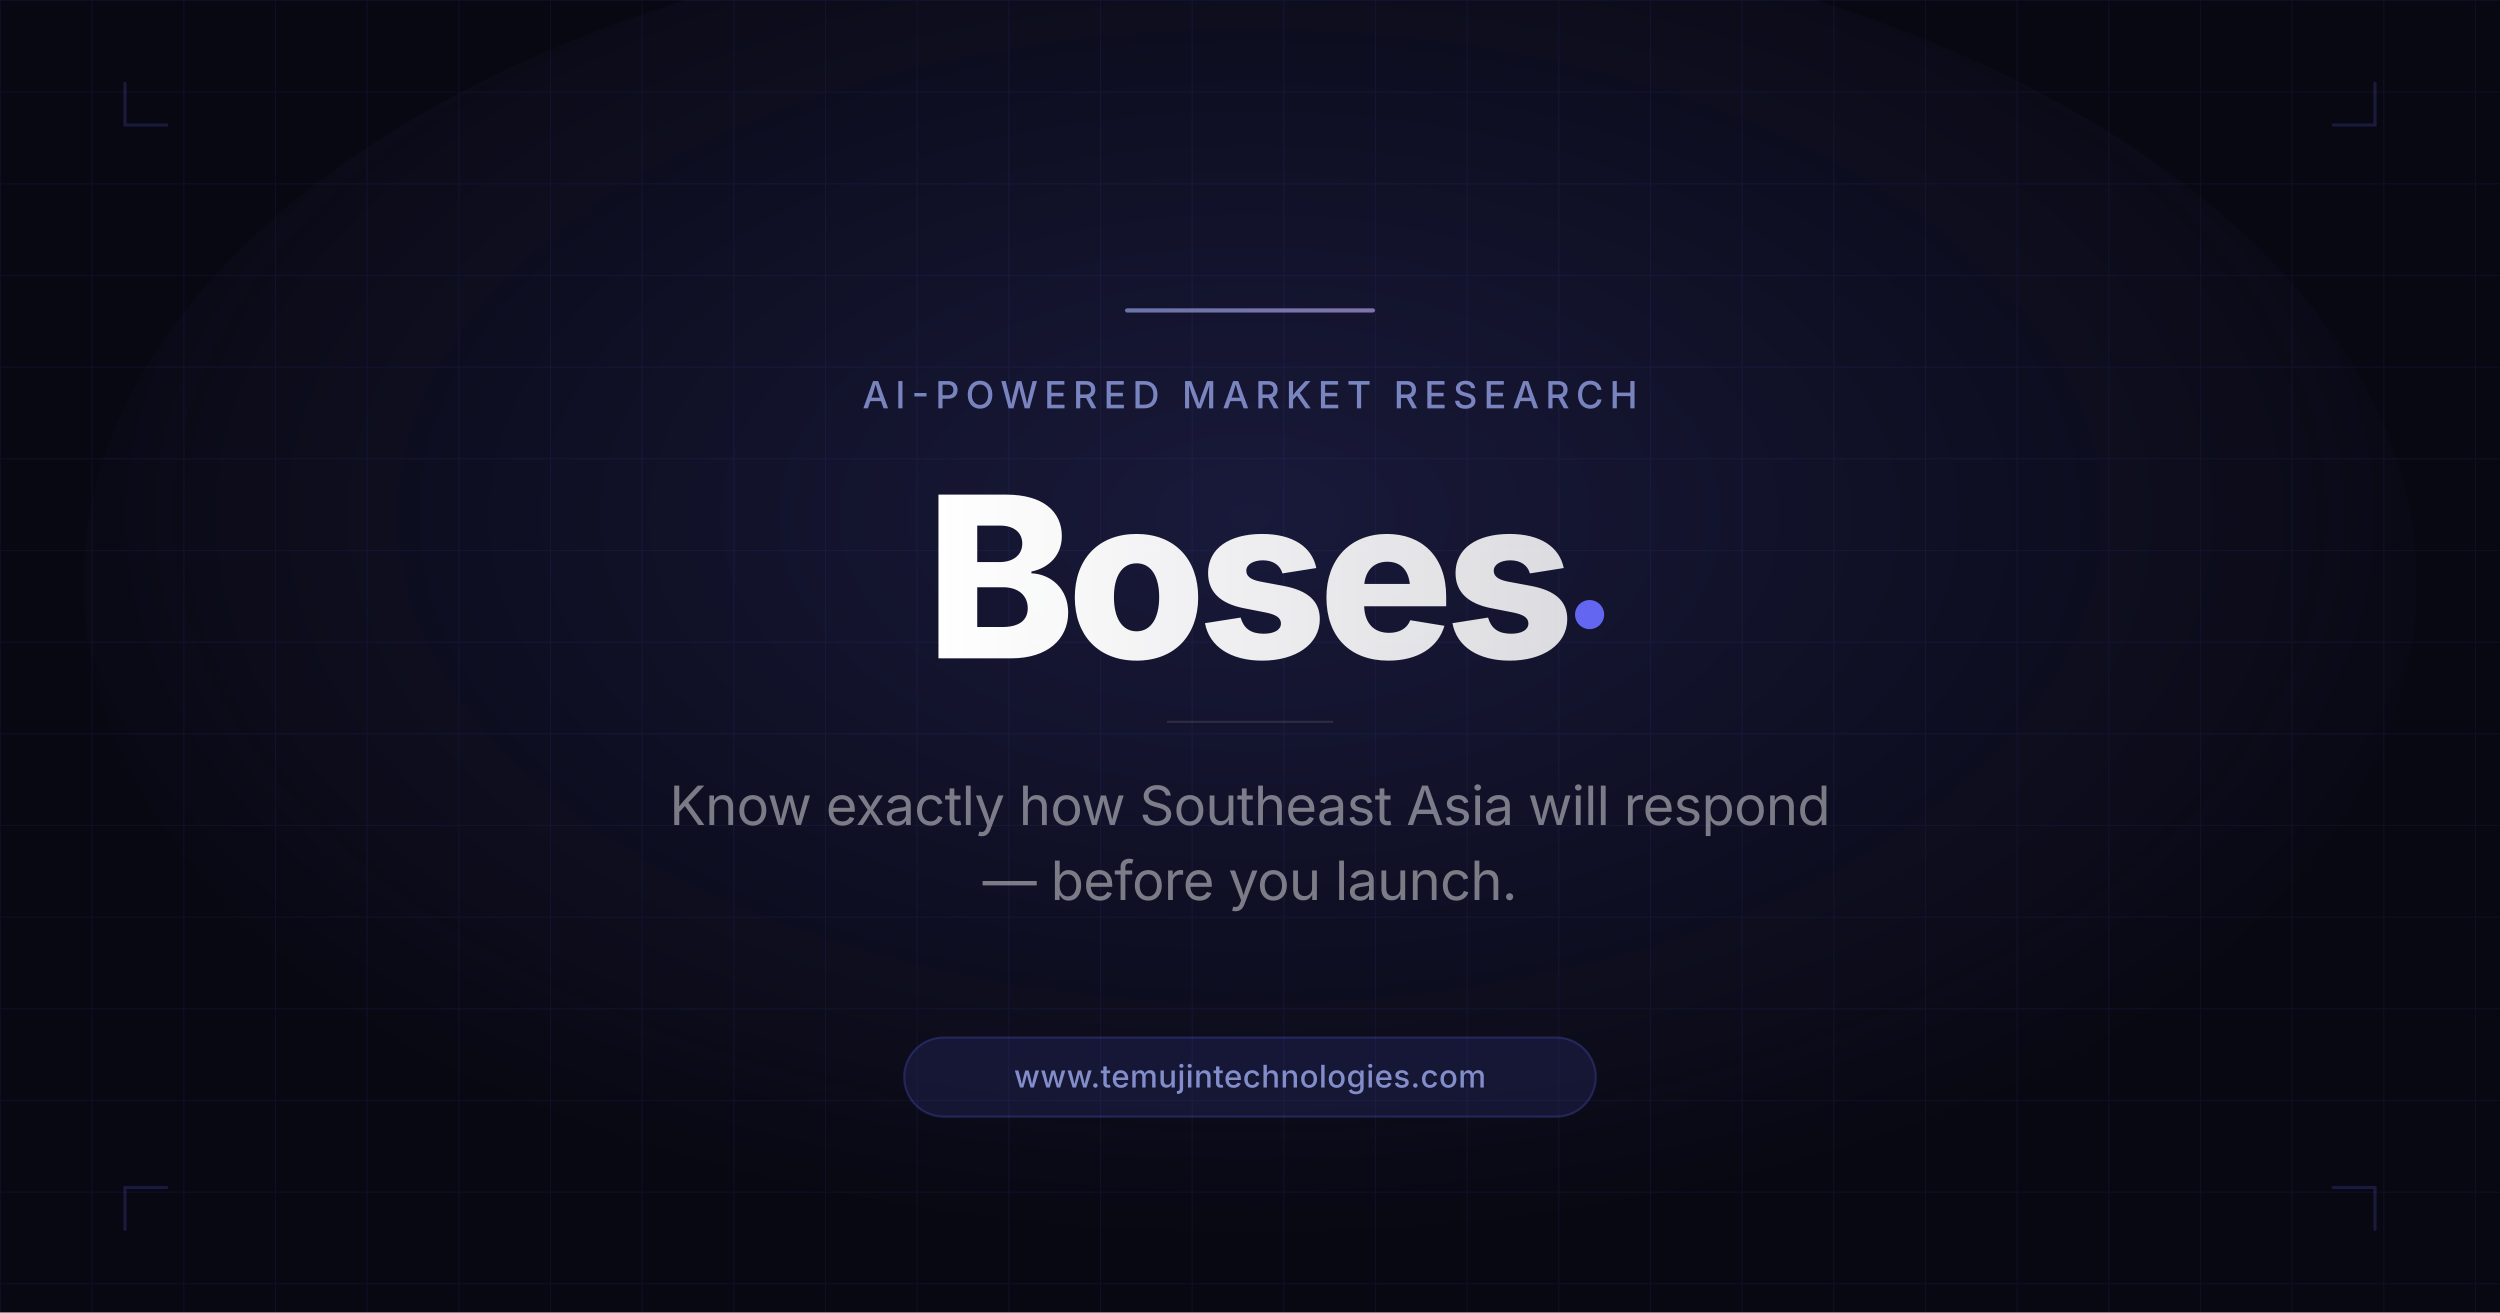
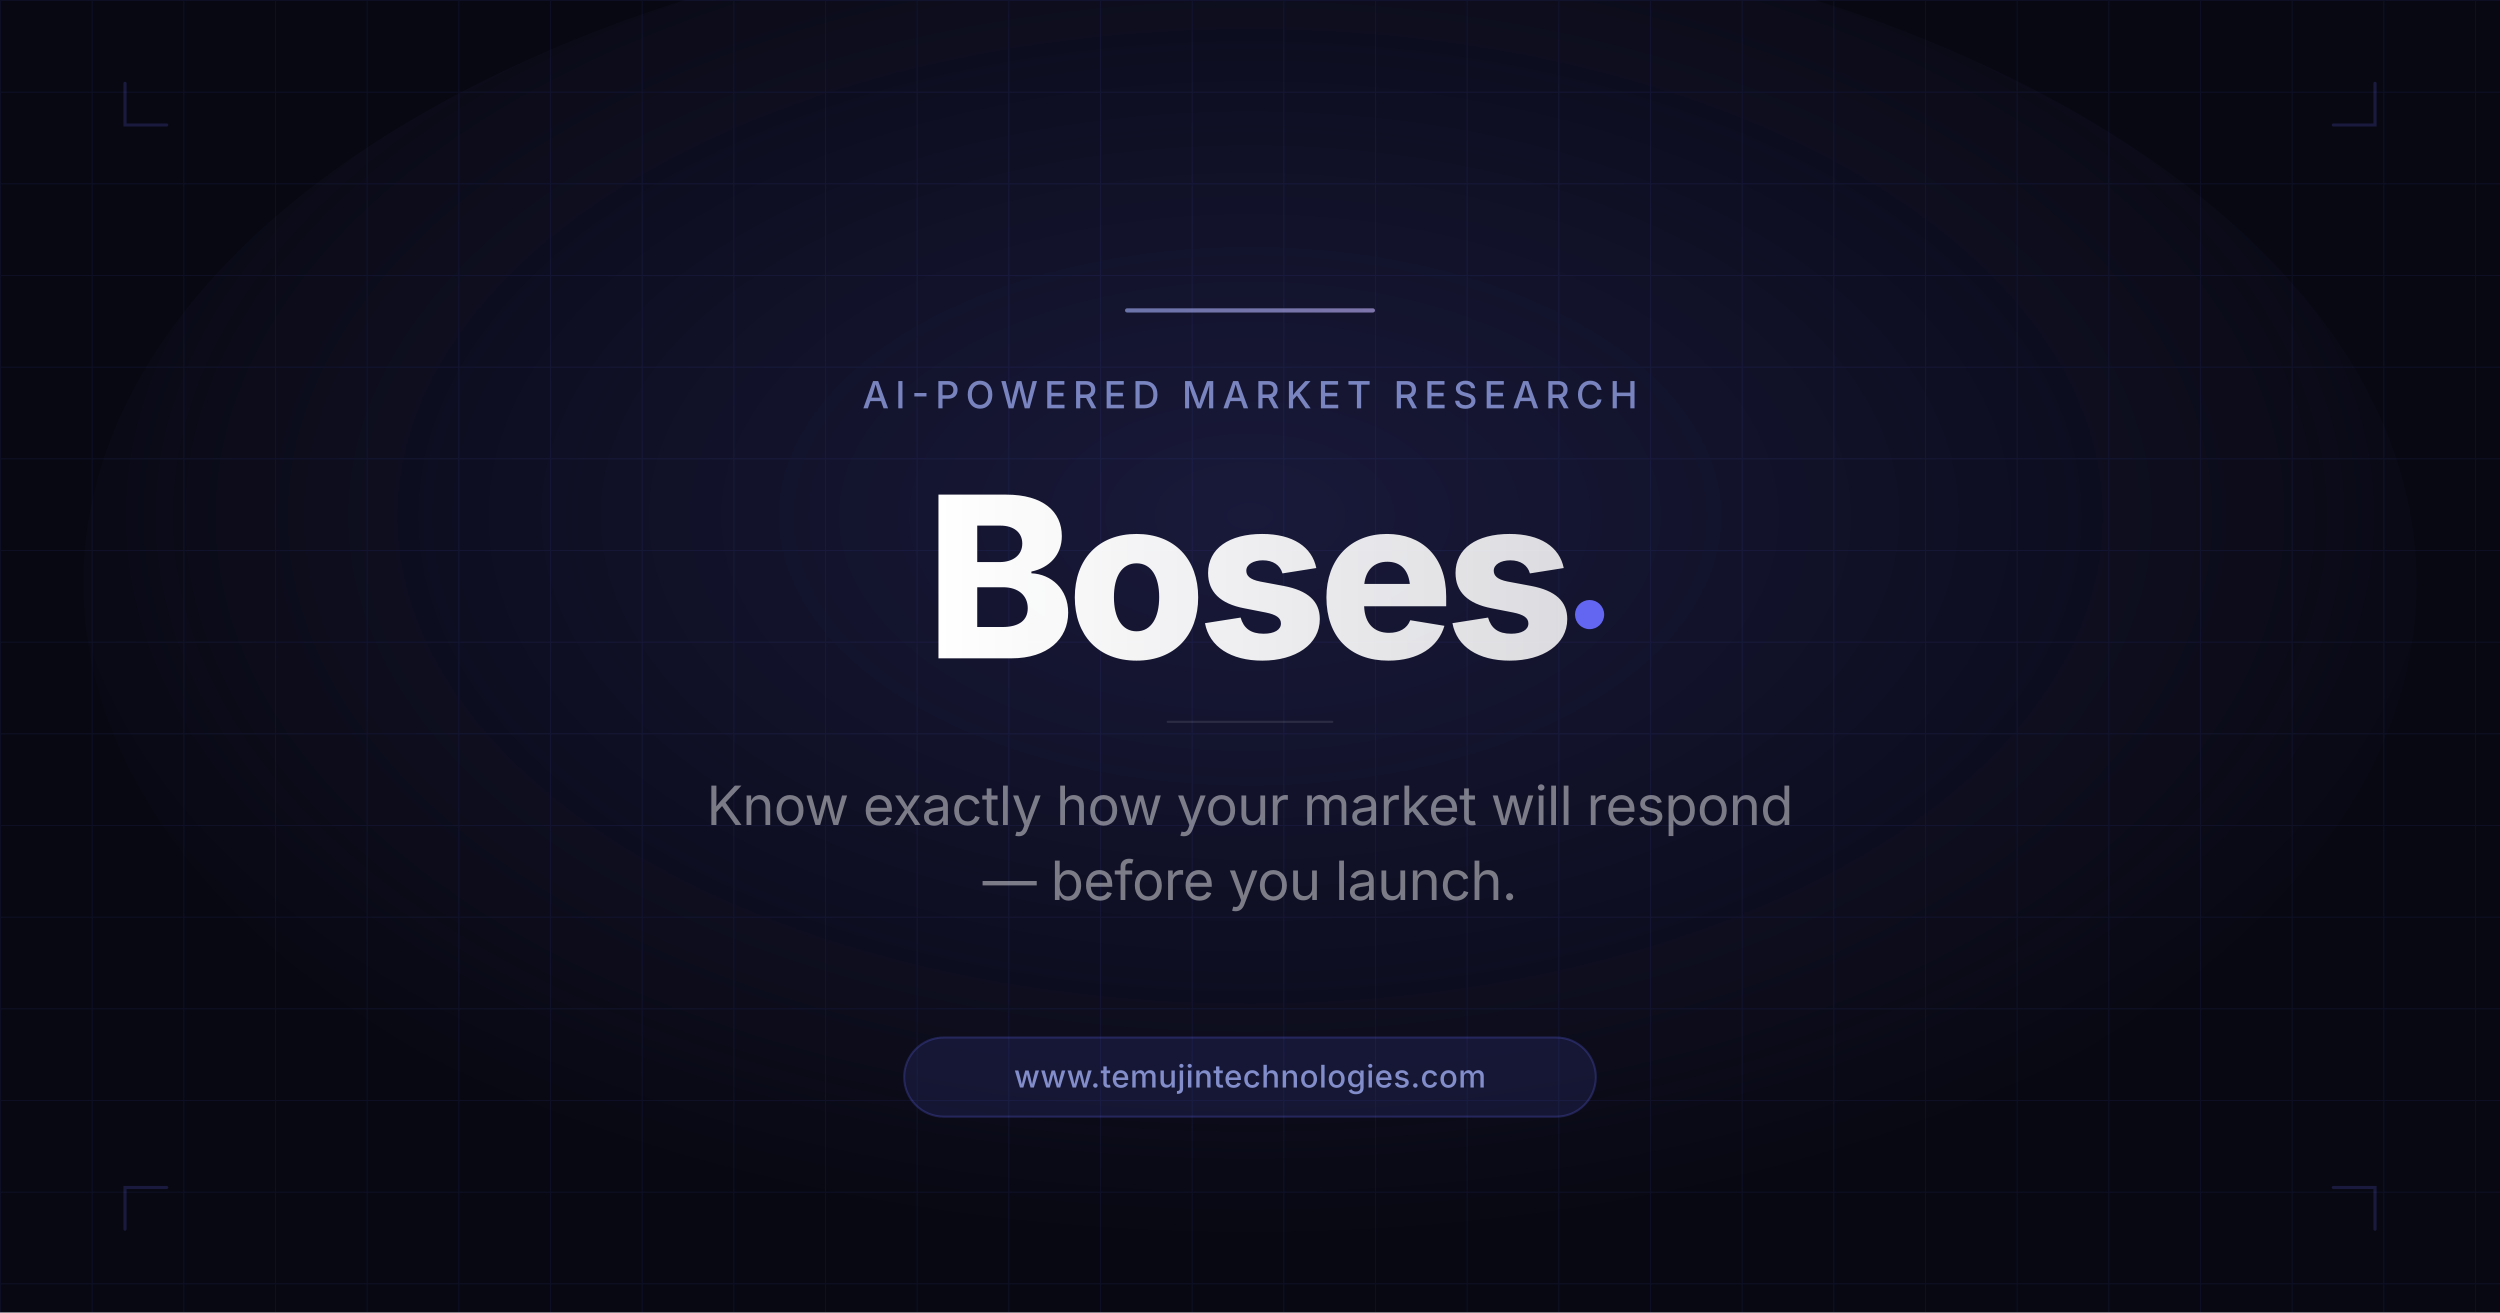
<svg xmlns="http://www.w3.org/2000/svg" width="1200" height="630" viewBox="0 0 1200 630">
  <defs>
    <pattern id="grid" width="44" height="44" patternUnits="userSpaceOnUse">
      <path d="M 44 0 L 0 0 0 44" fill="none" stroke="rgba(99,102,241,0.08)" stroke-width="1" />
    </pattern>
    <radialGradient id="glow" cx="50%" cy="45%" r="55%">
      <stop offset="0%" stop-color="#6366f1" stop-opacity="0.18" />
      <stop offset="100%" stop-color="#6366f1" stop-opacity="0" />
    </radialGradient>
    <linearGradient id="wordmark-grad" x1="0%" y1="0%" x2="100%" y2="0%">
      <stop offset="0%" stop-color="#ffffff" />
      <stop offset="100%" stop-color="rgba(255,255,255,0.85)" />
    </linearGradient>
    <linearGradient id="tag-grad" x1="0%" y1="0%" x2="100%" y2="0%">
      <stop offset="0%" stop-color="#a5b4fc" />
      <stop offset="100%" stop-color="#c4b5fd" />
    </linearGradient>
  </defs>
  <rect width="1200" height="630" fill="#080812" />
  <rect width="1200" height="630" fill="url(#grid)" />
  <ellipse cx="600" cy="280" rx="560" ry="320" fill="url(#glow)" />
  <rect x="540" y="148" width="120" height="2" rx="1" fill="url(#tag-grad)" opacity="0.6" />
  <text x="600" y="196" text-anchor="middle" font-family="Inter, -apple-system, BlinkMacSystemFont, sans-serif" font-size="18" font-weight="500" letter-spacing="3" fill="rgba(165,180,252,0.7)">AI-POWERED MARKET RESEARCH</text>
  <text x="600" y="316" text-anchor="middle" font-family="Inter, -apple-system, BlinkMacSystemFont, sans-serif" font-size="108" font-weight="800" letter-spacing="-4" fill="url(#wordmark-grad)">Boses</text>
  <circle cx="763" cy="295" r="7" fill="#6366f1" />
  <rect x="560" y="346" width="80" height="1" rx="0.5" fill="rgba(255,255,255,0.1)" />
-   <text x="600" y="396" text-anchor="middle" font-family="Inter, -apple-system, BlinkMacSystemFont, sans-serif" font-size="26" font-weight="400" fill="rgba(255,255,255,0.45)" letter-spacing="-0.3">Know exactly how Southeast Asia will respond</text>
+   <text x="600" y="396" text-anchor="middle" font-family="Inter, -apple-system, BlinkMacSystemFont, sans-serif" font-size="26" font-weight="400" fill="rgba(255,255,255,0.45)" letter-spacing="-0.3">Know exactly how your market will respond</text>
  <text x="600" y="432" text-anchor="middle" font-family="Inter, -apple-system, BlinkMacSystemFont, sans-serif" font-size="26" font-weight="400" fill="rgba(255,255,255,0.45)" letter-spacing="-0.3">— before you launch.</text>
  <rect x="434" y="498" width="332" height="38" rx="19" fill="rgba(99,102,241,0.12)" stroke="rgba(99,102,241,0.25)" stroke-width="1" />
  <text x="600" y="522" text-anchor="middle" font-family="Inter, -apple-system, BlinkMacSystemFont, sans-serif" font-size="15" font-weight="500" fill="rgba(165,180,252,0.75)" letter-spacing="0.2">www.temujintechnologies.com</text>
  <path d="M 60 40 L 60 60 L 80 60" fill="none" stroke="rgba(99,102,241,0.2)" stroke-width="1.5" stroke-linecap="round" />
  <path d="M 1140 40 L 1140 60 L 1120 60" fill="none" stroke="rgba(99,102,241,0.2)" stroke-width="1.5" stroke-linecap="round" />
  <path d="M 60 590 L 60 570 L 80 570" fill="none" stroke="rgba(99,102,241,0.2)" stroke-width="1.5" stroke-linecap="round" />
  <path d="M 1140 590 L 1140 570 L 1120 570" fill="none" stroke="rgba(99,102,241,0.2)" stroke-width="1.5" stroke-linecap="round" />
</svg>
